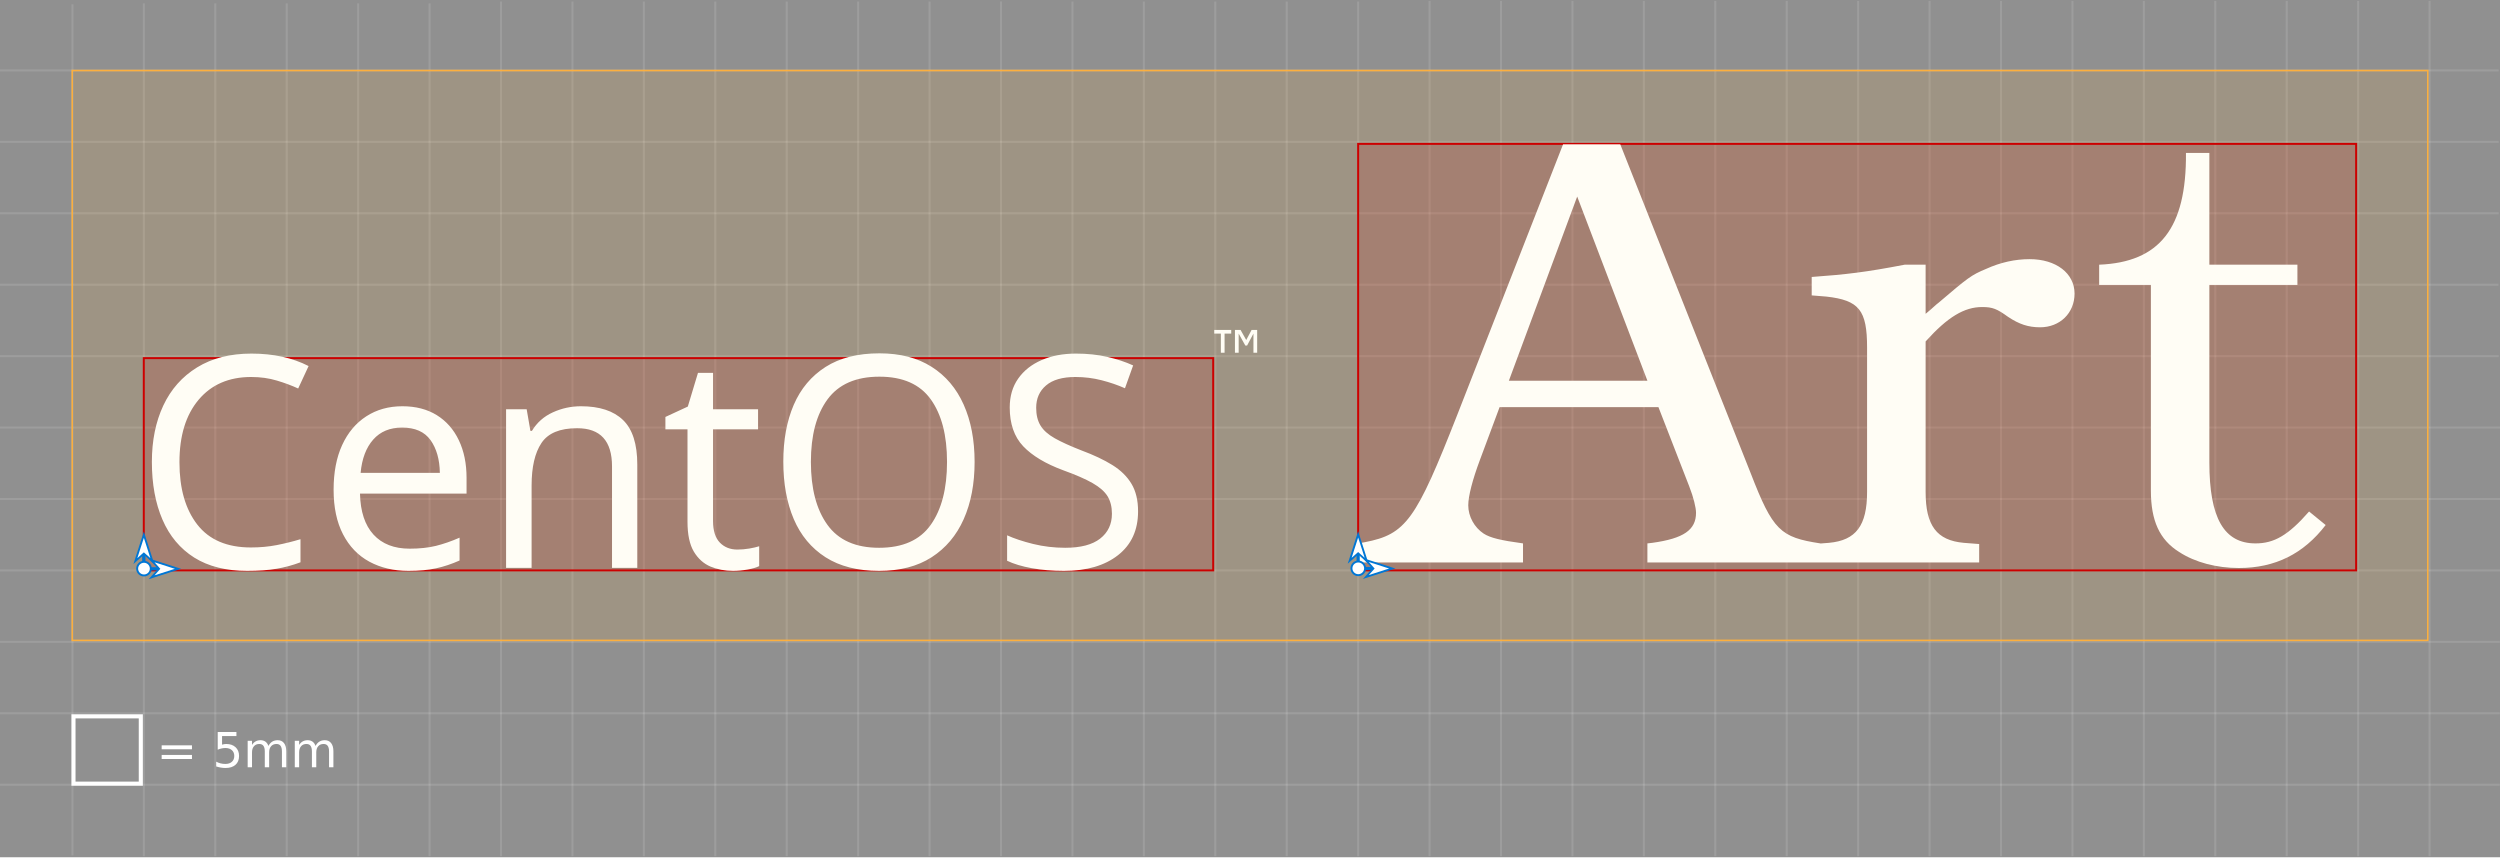
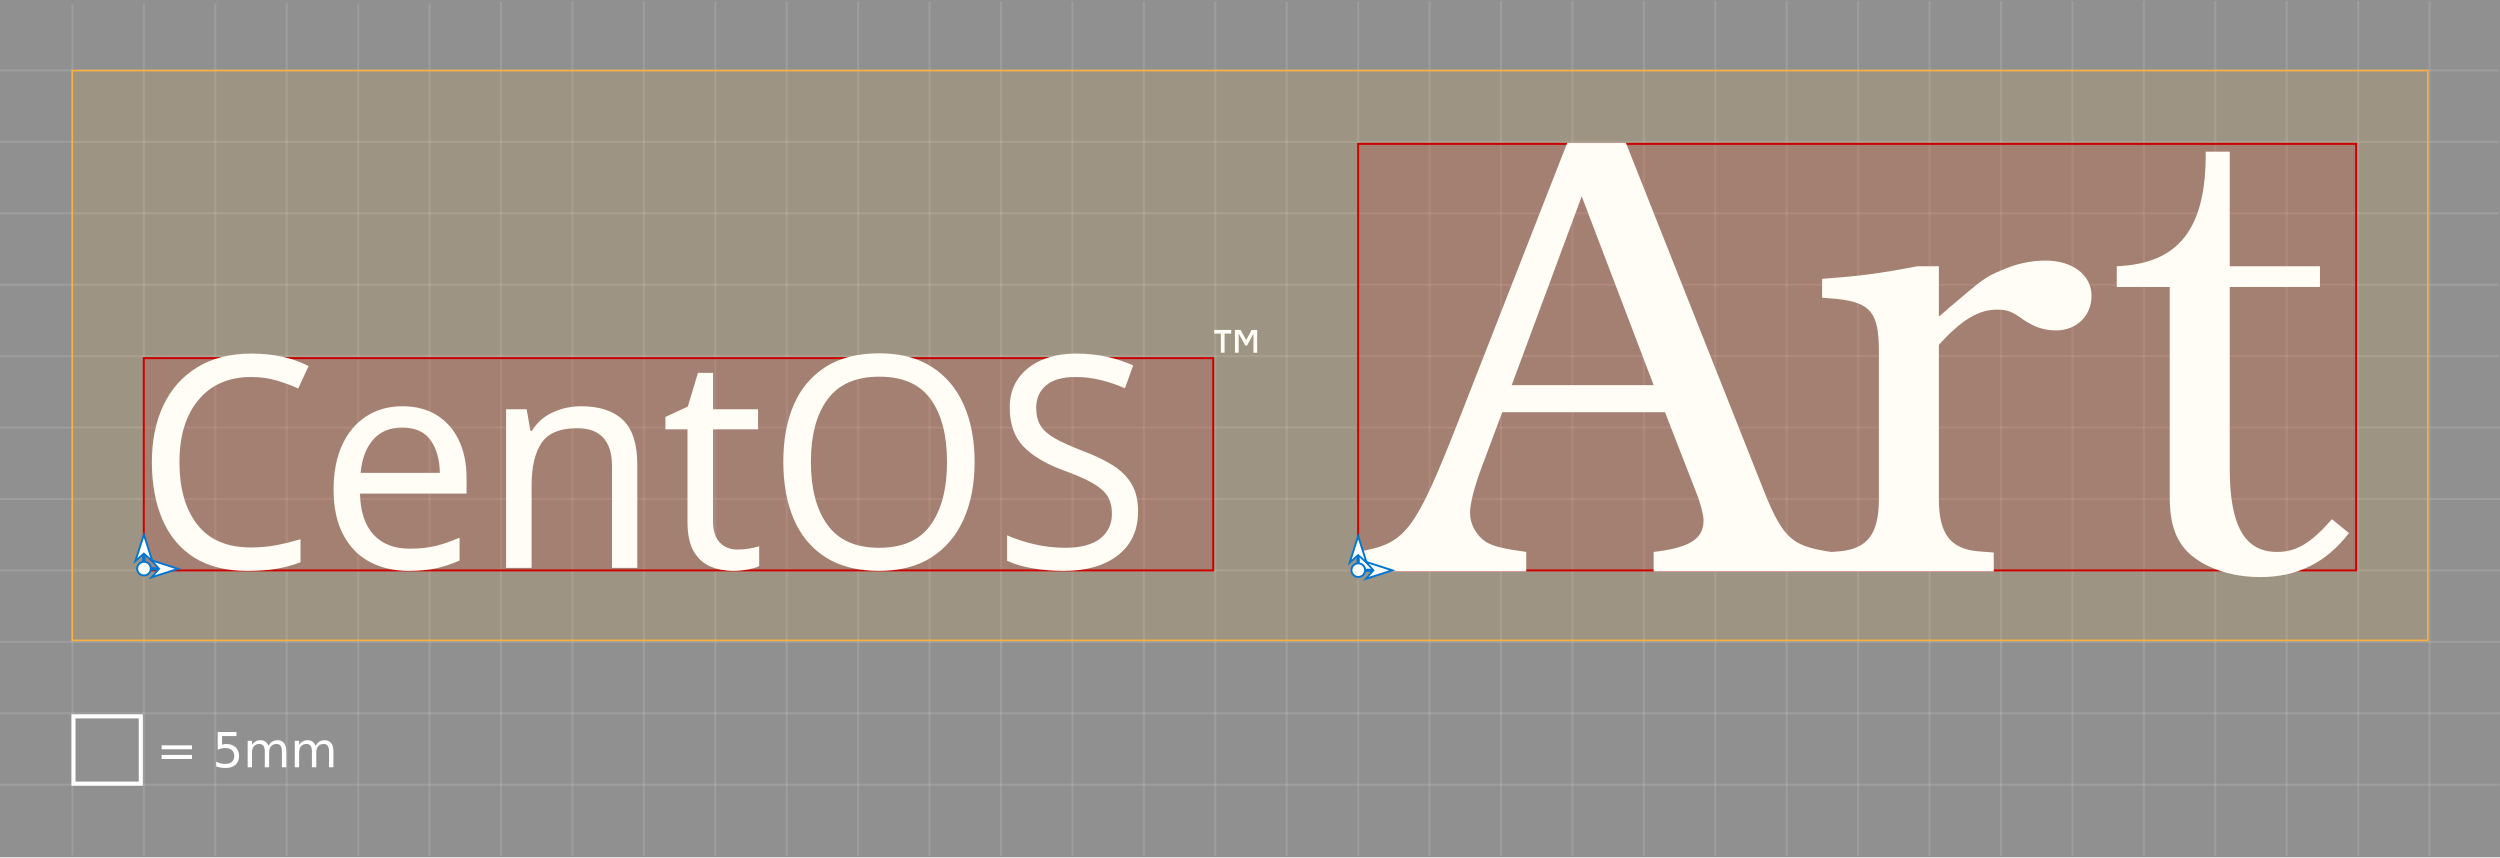
<svg xmlns="http://www.w3.org/2000/svg" width="620.079" height="212.598" id="svg3106" version="1.0">
  <defs id="defs3108" />
  <g id="layer1" transform="translate(-0.2825948,-875.1968)">
    <rect style="fill:#8c8c8c;fill-opacity:0.955;stroke:none;stroke-width:1;stroke-linecap:round;stroke-linejoin:miter;stroke-miterlimit:4;stroke-dasharray:none;stroke-dashoffset:0;stroke-opacity:0.089;display:inline" id="CENTOSARTWORK" width="620.079" height="212.598" x="0.283" y="875.197" clip-path="none" />
    <g id="g5132" style="stroke:#ffffff;stroke-width:0.5;stroke-miterlimit:4;stroke-dasharray:none;stroke-opacity:0.118">
      <path id="path3685" d="M 18.249,876.262 L 18.249,1087.356" style="fill:none;fill-rule:evenodd;stroke:#ffffff;stroke-width:0.5;stroke-linecap:butt;stroke-linejoin:miter;stroke-miterlimit:4;stroke-dasharray:none;stroke-opacity:0.118;display:inline" />
      <path style="fill:none;fill-rule:evenodd;stroke:#ffffff;stroke-width:0.5;stroke-linecap:butt;stroke-linejoin:miter;stroke-miterlimit:4;stroke-dasharray:none;stroke-opacity:0.118;display:inline" d="M 35.966,876.031 L 35.966,1087.571" id="path3687" />
      <path id="path3689" d="M 53.682,876.031 L 53.682,1087.571" style="fill:none;fill-rule:evenodd;stroke:#ffffff;stroke-width:0.5;stroke-linecap:butt;stroke-linejoin:miter;stroke-miterlimit:4;stroke-dasharray:none;stroke-opacity:0.118;display:inline" />
      <path style="fill:none;fill-rule:evenodd;stroke:#ffffff;stroke-width:0.5;stroke-linecap:butt;stroke-linejoin:miter;stroke-miterlimit:4;stroke-dasharray:none;stroke-opacity:0.118;display:inline" d="M 71.399,876.031 L 71.399,1087.571" id="path3691" />
      <path id="path3693" d="M 89.115,876.031 L 89.115,1087.571" style="fill:none;fill-rule:evenodd;stroke:#ffffff;stroke-width:0.5;stroke-linecap:butt;stroke-linejoin:miter;stroke-miterlimit:4;stroke-dasharray:none;stroke-opacity:0.118;display:inline" />
      <path style="fill:none;fill-rule:evenodd;stroke:#ffffff;stroke-width:0.5;stroke-linecap:butt;stroke-linejoin:miter;stroke-miterlimit:4;stroke-dasharray:none;stroke-opacity:0.118;display:inline" d="M 106.832,876.031 L 106.832,1087.571" id="path3695" />
      <path id="path3697" d="M 124.548,875.584 L 124.548,1087.571" style="fill:none;fill-rule:evenodd;stroke:#ffffff;stroke-width:0.5;stroke-linecap:butt;stroke-linejoin:miter;stroke-miterlimit:4;stroke-dasharray:none;stroke-opacity:0.118;display:inline" />
      <path style="fill:none;fill-rule:evenodd;stroke:#ffffff;stroke-width:0.5;stroke-linecap:butt;stroke-linejoin:miter;stroke-miterlimit:4;stroke-dasharray:none;stroke-opacity:0.118;display:inline" d="M 142.265,875.584 L 142.265,1087.571" id="path3699" />
      <path id="path3701" d="M 159.981,875.584 L 159.981,1087.571" style="fill:none;fill-rule:evenodd;stroke:#ffffff;stroke-width:0.5;stroke-linecap:butt;stroke-linejoin:miter;stroke-miterlimit:4;stroke-dasharray:none;stroke-opacity:0.118;display:inline" />
      <path style="fill:none;fill-rule:evenodd;stroke:#ffffff;stroke-width:0.5;stroke-linecap:butt;stroke-linejoin:miter;stroke-miterlimit:4;stroke-dasharray:none;stroke-opacity:0.118;display:inline" d="M 177.698,875.584 L 177.698,1087.571" id="path3703" />
      <path id="path3705" d="M 195.414,875.584 L 195.414,1087.571" style="fill:none;fill-rule:evenodd;stroke:#ffffff;stroke-width:0.5;stroke-linecap:butt;stroke-linejoin:miter;stroke-miterlimit:4;stroke-dasharray:none;stroke-opacity:0.118;display:inline" />
      <path style="fill:none;fill-rule:evenodd;stroke:#ffffff;stroke-width:0.5;stroke-linecap:butt;stroke-linejoin:miter;stroke-miterlimit:4;stroke-dasharray:none;stroke-opacity:0.118;display:inline" d="M 213.131,875.584 L 213.131,1087.571" id="path3707" />
      <path id="path3709" d="M 230.848,875.584 L 230.848,1087.571" style="fill:none;fill-rule:evenodd;stroke:#ffffff;stroke-width:0.5;stroke-linecap:butt;stroke-linejoin:miter;stroke-miterlimit:4;stroke-dasharray:none;stroke-opacity:0.118;display:inline" />
      <path style="fill:none;fill-rule:evenodd;stroke:#ffffff;stroke-width:0.5;stroke-linecap:butt;stroke-linejoin:miter;stroke-miterlimit:4;stroke-dasharray:none;stroke-opacity:0.118;display:inline" d="M 283.997,875.584 L 283.997,1087.571" id="path3711" />
      <path id="path3713" d="M 266.281,875.584 L 266.281,1087.571" style="fill:none;fill-rule:evenodd;stroke:#ffffff;stroke-width:0.5;stroke-linecap:butt;stroke-linejoin:miter;stroke-miterlimit:4;stroke-dasharray:none;stroke-opacity:0.118;display:inline" />
      <path id="path3717" d="M 0.504,1034.396 L 620.08,1034.396" style="fill:none;fill-rule:evenodd;stroke:#ffffff;stroke-width:0.5;stroke-linecap:square;stroke-linejoin:miter;stroke-miterlimit:4;stroke-dasharray:none;stroke-opacity:0.118;display:inline" />
      <path style="fill:none;fill-rule:evenodd;stroke:#ffffff;stroke-width:0.5;stroke-linecap:square;stroke-linejoin:miter;stroke-miterlimit:4;stroke-dasharray:none;stroke-opacity:0.118;display:inline" d="M 0.506,1016.679 L 620.138,1016.679" id="path3719" />
      <path id="path3721" d="M 0.506,998.962 L 620.138,998.962" style="fill:none;fill-rule:evenodd;stroke:#ffffff;stroke-width:0.5;stroke-linecap:square;stroke-linejoin:miter;stroke-miterlimit:4;stroke-dasharray:none;stroke-opacity:0.118;display:inline" />
      <path style="fill:none;fill-rule:evenodd;stroke:#ffffff;stroke-width:0.5;stroke-linecap:square;stroke-linejoin:miter;stroke-miterlimit:4;stroke-dasharray:none;stroke-opacity:0.118;display:inline" d="M 0.506,981.246 L 620.137,981.246" id="path3723" />
      <path id="path3725" d="M 0.506,963.529 L 619.785,963.529" style="fill:none;fill-rule:evenodd;stroke:#ffffff;stroke-width:0.5;stroke-linecap:square;stroke-linejoin:miter;stroke-miterlimit:4;stroke-dasharray:none;stroke-opacity:0.118;display:inline" />
      <path style="fill:none;fill-rule:evenodd;stroke:#ffffff;stroke-width:0.5;stroke-linecap:square;stroke-linejoin:miter;stroke-miterlimit:4;stroke-dasharray:none;stroke-opacity:0.118;display:inline" d="M 0.506,945.813 L 619.727,945.813" id="path3727" />
      <path id="path3729" d="M 0.506,928.096 L 619.785,928.096" style="fill:none;fill-rule:evenodd;stroke:#ffffff;stroke-width:0.5;stroke-linecap:square;stroke-linejoin:miter;stroke-miterlimit:4;stroke-dasharray:none;stroke-opacity:0.118;display:inline" />
      <path style="fill:none;fill-rule:evenodd;stroke:#ffffff;stroke-width:0.5;stroke-linecap:butt;stroke-linejoin:miter;stroke-miterlimit:4;stroke-dasharray:none;stroke-opacity:0.118;display:inline" d="M 248.564,875.558 L 248.564,1087.545" id="path3785" />
      <path id="path3787" d="M 301.714,875.584 L 301.714,1087.571" style="fill:none;fill-rule:evenodd;stroke:#ffffff;stroke-width:0.5;stroke-linecap:butt;stroke-linejoin:miter;stroke-miterlimit:4;stroke-dasharray:none;stroke-opacity:0.118;display:inline" />
      <path style="fill:none;fill-rule:evenodd;stroke:#ffffff;stroke-width:0.5;stroke-linecap:butt;stroke-linejoin:miter;stroke-miterlimit:4;stroke-dasharray:none;stroke-opacity:0.118;display:inline" d="M 319.43,875.584 L 319.43,1087.571" id="path3789" />
      <path id="path3791" d="M 337.147,875.584 L 337.147,1087.571" style="fill:none;fill-rule:evenodd;stroke:#ffffff;stroke-width:0.5;stroke-linecap:butt;stroke-linejoin:miter;stroke-miterlimit:4;stroke-dasharray:none;stroke-opacity:0.118;display:inline" />
      <path style="fill:none;fill-rule:evenodd;stroke:#ffffff;stroke-width:0.5;stroke-linecap:butt;stroke-linejoin:miter;stroke-miterlimit:4;stroke-dasharray:none;stroke-opacity:0.118;display:inline" d="M 354.863,875.421 L 354.863,1087.571" id="path3793" />
      <path style="fill:none;fill-rule:evenodd;stroke:#ffffff;stroke-width:0.5;stroke-linecap:square;stroke-linejoin:miter;stroke-miterlimit:4;stroke-dasharray:none;stroke-opacity:0.118;display:inline" d="M 0.506,910.38 L 619.784,910.38" id="path6619" />
      <path id="path6621" d="M 0.506,892.663 L 619.784,892.663" style="fill:none;fill-rule:evenodd;stroke:#ffffff;stroke-width:0.5;stroke-linecap:square;stroke-linejoin:miter;stroke-miterlimit:4;stroke-dasharray:none;stroke-opacity:0.118;display:inline" />
      <path id="path4235" d="M 372.58,875.421 L 372.58,1087.571" style="fill:none;fill-rule:evenodd;stroke:#ffffff;stroke-width:0.5;stroke-linecap:butt;stroke-linejoin:miter;stroke-miterlimit:4;stroke-dasharray:none;stroke-opacity:0.118;display:inline" />
      <path style="fill:none;fill-rule:evenodd;stroke:#ffffff;stroke-width:0.5;stroke-linecap:butt;stroke-linejoin:miter;stroke-miterlimit:4;stroke-dasharray:none;stroke-opacity:0.118;display:inline" d="M 390.296,875.421 L 390.296,1087.571" id="path4237" />
      <path id="path4239" d="M 408.013,875.421 L 408.013,1087.571" style="fill:none;fill-rule:evenodd;stroke:#ffffff;stroke-width:0.5;stroke-linecap:butt;stroke-linejoin:miter;stroke-miterlimit:4;stroke-dasharray:none;stroke-opacity:0.118;display:inline" />
      <path style="fill:none;fill-rule:evenodd;stroke:#ffffff;stroke-width:0.5;stroke-linecap:butt;stroke-linejoin:miter;stroke-miterlimit:4;stroke-dasharray:none;stroke-opacity:0.118;display:inline" d="M 425.729,875.421 L 425.729,1087.571" id="path5011" />
      <path id="path2647" d="M 443.446,875.421 L 443.446,1087.571" style="fill:none;fill-rule:evenodd;stroke:#ffffff;stroke-width:0.5;stroke-linecap:butt;stroke-linejoin:miter;stroke-miterlimit:4;stroke-dasharray:none;stroke-opacity:0.118;display:inline" />
      <path style="fill:none;fill-rule:evenodd;stroke:#ffffff;stroke-width:0.5;stroke-linecap:square;stroke-linejoin:miter;stroke-miterlimit:4;stroke-dasharray:none;stroke-opacity:0.118;display:inline" d="M 0.506,1052.112 L 620.081,1052.112" id="path2479" />
      <path id="path2481" d="M 0.506,1069.829 L 620.081,1069.829" style="fill:none;fill-rule:evenodd;stroke:#ffffff;stroke-width:0.5;stroke-linecap:square;stroke-linejoin:miter;stroke-miterlimit:4;stroke-dasharray:none;stroke-opacity:0.118;display:inline" />
      <path style="fill:none;fill-rule:evenodd;stroke:#ffffff;stroke-width:0.5;stroke-linecap:butt;stroke-linejoin:miter;stroke-miterlimit:4;stroke-dasharray:none;stroke-opacity:0.118;display:inline" d="M 461.163,875.421 L 461.163,1087.571" id="path2485" />
      <path id="path2487" d="M 478.879,875.421 L 478.879,1087.571" style="fill:none;fill-rule:evenodd;stroke:#ffffff;stroke-width:0.5;stroke-linecap:butt;stroke-linejoin:miter;stroke-miterlimit:4;stroke-dasharray:none;stroke-opacity:0.118;display:inline" />
      <path style="fill:none;fill-rule:evenodd;stroke:#ffffff;stroke-width:0.5;stroke-linecap:butt;stroke-linejoin:miter;stroke-miterlimit:4;stroke-dasharray:none;stroke-opacity:0.118;display:inline" d="M 496.596,875.421 L 496.596,1087.571" id="path2489" />
      <path id="path2491" d="M 514.312,875.421 L 514.312,1087.571" style="fill:none;fill-rule:evenodd;stroke:#ffffff;stroke-width:0.5;stroke-linecap:butt;stroke-linejoin:miter;stroke-miterlimit:4;stroke-dasharray:none;stroke-opacity:0.118;display:inline" />
      <path style="fill:none;fill-rule:evenodd;stroke:#ffffff;stroke-width:0.5;stroke-linecap:butt;stroke-linejoin:miter;stroke-miterlimit:4;stroke-dasharray:none;stroke-opacity:0.118;display:inline" d="M 532.029,875.421 L 532.029,1087.571" id="path2493" />
      <path id="path2495" d="M 549.745,875.421 L 549.745,1087.571" style="fill:none;fill-rule:evenodd;stroke:#ffffff;stroke-width:0.5;stroke-linecap:butt;stroke-linejoin:miter;stroke-miterlimit:4;stroke-dasharray:none;stroke-opacity:0.118;display:inline" />
      <path style="fill:none;fill-rule:evenodd;stroke:#ffffff;stroke-width:0.5;stroke-linecap:butt;stroke-linejoin:miter;stroke-miterlimit:4;stroke-dasharray:none;stroke-opacity:0.118;display:inline" d="M 567.462,875.421 L 567.462,1087.571" id="path2497" />
      <path id="path2499" d="M 585.178,875.421 L 585.178,1087.571" style="fill:none;fill-rule:evenodd;stroke:#ffffff;stroke-width:0.5;stroke-linecap:butt;stroke-linejoin:miter;stroke-miterlimit:4;stroke-dasharray:none;stroke-opacity:0.118;display:inline" />
      <path style="fill:none;fill-rule:evenodd;stroke:#ffffff;stroke-width:0.5;stroke-linecap:butt;stroke-linejoin:miter;stroke-miterlimit:4;stroke-dasharray:none;stroke-opacity:0.118;display:inline" d="M 602.895,875.421 L 602.895,1087.571" id="path2501" />
    </g>
    <rect y="892.693" x="18.193" height="141.345" width="584.258" id="rect5058" style="opacity:1;fill:#fcaf3e;fill-opacity:0.137;stroke:#fcaf3e;stroke-width:0.388;stroke-linecap:round;stroke-linejoin:miter;stroke-miterlimit:4;stroke-dasharray:none;stroke-opacity:1" />
    <rect style="opacity:1;fill:none;fill-opacity:1;stroke:#ffffff;stroke-width:1.018;stroke-linecap:round;stroke-linejoin:miter;stroke-miterlimit:4;stroke-dasharray:none;stroke-opacity:1" id="rect5066" width="16.699" height="16.699" x="18.508" y="1052.871" />
    <text xml:space="preserve" style="font-size:18.264px;font-style:normal;font-weight:normal;fill:#fffdf5;fill-opacity:1;stroke:none;stroke-width:1;stroke-linecap:butt;stroke-linejoin:miter;stroke-miterlimit:4;stroke-dasharray:none;stroke-opacity:1;font-family:Bitstream Vera Sans" x="328.937" y="883.445" id="text5087" transform="scale(0.9092079,1.099858)">
      <tspan id="tspan5089" x="328.937" y="883.445">™</tspan>
    </text>
    <rect y="910.878" x="337.146" height="105.801" width="247.534" id="rect9587" style="opacity:1;fill:#cc0000;fill-opacity:0.137;stroke:#cc0000;stroke-width:0.5;stroke-linecap:round;stroke-linejoin:miter;stroke-miterlimit:4;stroke-dasharray:none;stroke-opacity:1" />
-     <text xml:space="preserve" style="font-size:152.478px;font-style:normal;font-variant:normal;font-weight:normal;font-stretch:normal;text-align:start;line-height:0%;writing-mode:lr-tb;text-anchor:start;fill:#fffdf5;fill-opacity:1;stroke:none;stroke-width:1px;stroke-linecap:butt;stroke-linejoin:miter;stroke-opacity:1;font-family:URW Bookman L;-inkscape-font-specification:URW Bookman L" x="342.328" y="1016.025" id="text9583" transform="scale(1.001298,0.9987035)">
-       <tspan id="tspan9585" x="342.328" y="1016.025" style="font-size:152.478px;font-style:normal;font-variant:normal;font-weight:normal;font-stretch:normal;text-align:start;line-height:0%;writing-mode:lr-tb;text-anchor:start;fill:#fffdf5;font-family:URW Bookman L;-inkscape-font-specification:URW Bookman L">Art</tspan>
+     <text xml:space="preserve" style="font-size:156.295px;font-style:normal;font-variant:normal;font-weight:normal;font-stretch:normal;text-align:start;line-height:0%;writing-mode:lr-tb;text-anchor:start;fill:#fffdf5;fill-opacity:1;stroke:none;stroke-width:1px;stroke-linecap:butt;stroke-linejoin:miter;stroke-opacity:1;font-family:URW Bookman L;-inkscape-font-specification:URW Bookman L" x="342.233" y="1018.249" id="text9583" transform="scale(1.001298,0.9987035)">
+       <tspan id="tspan9585" x="342.233" y="1018.249" style="font-size:156.295px;font-style:normal;font-variant:normal;font-weight:normal;font-stretch:normal;text-align:start;line-height:0%;writing-mode:lr-tb;text-anchor:start;fill:#fffdf5;font-family:URW Bookman L;-inkscape-font-specification:URW Bookman L">Art</tspan>
    </text>
    <rect style="opacity:1;fill:#cc0000;fill-opacity:0.137;stroke:#cc0000;stroke-width:0.5;stroke-linecap:round;stroke-linejoin:miter;stroke-miterlimit:4;stroke-dasharray:none;stroke-opacity:1" id="rect14283" width="265.248" height="52.65" x="35.946" y="964.029" />
    <text transform="scale(0.9903898,1.009703)" xml:space="preserve" style="font-size:72.706px;font-style:normal;font-variant:normal;font-weight:200;font-stretch:normal;text-align:start;line-height:125%;writing-mode:lr-tb;text-anchor:start;fill:#fffdf5;fill-opacity:1;stroke:none;stroke-width:1;stroke-linecap:butt;stroke-linejoin:miter;stroke-miterlimit:4;stroke-dasharray:none;stroke-opacity:1;display:inline;font-family:Denmark;-inkscape-font-specification:Denmark Ultra-Light" x="33.881" y="1006.284" id="text5083" clip-path="none">
      <tspan id="tspan5085" x="33.881" y="1006.284" style="font-size:72.706px;font-style:normal;font-variant:normal;font-weight:200;font-stretch:normal;text-align:start;line-height:125%;writing-mode:lr-tb;text-anchor:start;fill:#fffdf5;fill-opacity:1;stroke-width:1;stroke-miterlimit:4;stroke-dasharray:none;font-family:Denmark;-inkscape-font-specification:Denmark Ultra-Light">CentOS</tspan>
    </text>
    <g transform="matrix(0.3644111,0,0,0.3644111,-80.50376,665.158)" id="use5738">
      <g style="stroke-width:1.004;stroke-miterlimit:4;stroke-dasharray:none;display:inline" id="g16748" transform="matrix(0,1.31188,1.167689,0,-14.97822,-16.15833)">
        <path id="path16750" d="M 745.953,286.718 L 745.953,298.029 L 747.62,298.029 L 747.62,286.718 L 745.953,286.718 z" style="fill:#0076d4;fill-opacity:1;fill-rule:evenodd;stroke:none;stroke-width:1.004;stroke-linecap:butt;stroke-linejoin:miter;stroke-miterlimit:4;stroke-dasharray:none;stroke-opacity:1" />
        <path id="path16752" d="M 746.787,295.429 L 742.387,291.029 L 746.787,306.429 L 751.187,291.029 L 746.787,295.429 z" style="fill:#ffffff;fill-opacity:1;fill-rule:evenodd;stroke:#0076d4;stroke-width:1.003;marker-start:none;stroke-miterlimit:4;stroke-dasharray:none;stroke-opacity:1" />
      </g>
      <g transform="matrix(1.31188,0,0,-1.167689,-660.0947,1298.114)" id="g16754" style="stroke-width:1.004;stroke-miterlimit:4;stroke-dasharray:none;display:inline">
        <path style="fill:#0076d4;fill-opacity:1;fill-rule:evenodd;stroke:none;stroke-width:1.004;stroke-linecap:butt;stroke-linejoin:miter;stroke-miterlimit:4;stroke-dasharray:none;stroke-opacity:1" d="M 745.953,286.718 L 745.953,298.029 L 747.62,298.029 L 747.62,286.718 L 745.953,286.718 z" id="path16756" />
        <path style="fill:#ffffff;fill-opacity:1;fill-rule:evenodd;stroke:#0076d4;stroke-width:1.003;marker-start:none;stroke-miterlimit:4;stroke-dasharray:none;stroke-opacity:1" d="M 746.787,295.429 L 742.387,291.029 L 746.787,306.429 L 751.187,291.029 L 746.787,295.429 z" id="path16758" />
      </g>
      <path style="fill:#ffffff;fill-opacity:1;stroke:#0076d4;stroke-width:0.5;stroke-linecap:square;stroke-miterlimit:4;stroke-dasharray:none;stroke-dashoffset:0;stroke-opacity:1;display:inline" id="path16760" d="M 166,65.753 A 1.75,1.75 0 1 1 162.5,65.753 A 1.75,1.75 0 1 1 166,65.753 z" transform="matrix(2.65748,0,0,2.65748,-116.8062,788.671)" />
    </g>
-     <g transform="matrix(0.3644111,0,0,0.3644111,220.6805,665.0854)" id="use5740">
+     <g transform="matrix(0.3644111,0,0,0.3644111,220.6805,665.5354)" id="use5740">
      <g style="stroke-width:1.004;stroke-miterlimit:4;stroke-dasharray:none;display:inline" id="g16764" transform="matrix(0,1.31188,1.167689,0,-14.97822,-16.15833)">
        <path id="path16766" d="M 745.953,286.718 L 745.953,298.029 L 747.62,298.029 L 747.62,286.718 L 745.953,286.718 z" style="fill:#0076d4;fill-opacity:1;fill-rule:evenodd;stroke:none;stroke-width:1.004;stroke-linecap:butt;stroke-linejoin:miter;stroke-miterlimit:4;stroke-dasharray:none;stroke-opacity:1" />
        <path id="path16768" d="M 746.787,295.429 L 742.387,291.029 L 746.787,306.429 L 751.187,291.029 L 746.787,295.429 z" style="fill:#ffffff;fill-opacity:1;fill-rule:evenodd;stroke:#0076d4;stroke-width:1.003;marker-start:none;stroke-miterlimit:4;stroke-dasharray:none;stroke-opacity:1" />
      </g>
      <g transform="matrix(1.31188,0,0,-1.167689,-660.0947,1298.114)" id="g16770" style="stroke-width:1.004;stroke-miterlimit:4;stroke-dasharray:none;display:inline">
        <path style="fill:#0076d4;fill-opacity:1;fill-rule:evenodd;stroke:none;stroke-width:1.004;stroke-linecap:butt;stroke-linejoin:miter;stroke-miterlimit:4;stroke-dasharray:none;stroke-opacity:1" d="M 745.953,286.718 L 745.953,298.029 L 747.62,298.029 L 747.62,286.718 L 745.953,286.718 z" id="path16772" />
        <path style="fill:#ffffff;fill-opacity:1;fill-rule:evenodd;stroke:#0076d4;stroke-width:1.003;marker-start:none;stroke-miterlimit:4;stroke-dasharray:none;stroke-opacity:1" d="M 746.787,295.429 L 742.387,291.029 L 746.787,306.429 L 751.187,291.029 L 746.787,295.429 z" id="path16774" />
      </g>
      <path style="fill:#ffffff;fill-opacity:1;stroke:#0076d4;stroke-width:0.5;stroke-linecap:square;stroke-miterlimit:4;stroke-dasharray:none;stroke-dashoffset:0;stroke-opacity:1;display:inline" id="path16776" d="M 166,65.753 A 1.75,1.75 0 1 1 162.5,65.753 A 1.75,1.75 0 1 1 166,65.753 z" transform="matrix(2.65748,0,0,2.65748,-116.8062,788.671)" />
    </g>
    <text xml:space="preserve" style="font-size:12px;font-style:normal;font-weight:normal;fill:#ffffff;fill-opacity:1;stroke:none;stroke-width:1px;stroke-linecap:butt;stroke-linejoin:miter;stroke-opacity:1;font-family:Bitstream Vera Sans" x="39.113" y="1065.509" id="text17287">
      <tspan id="tspan17289" x="39.113" y="1065.509">= 5mm</tspan>
    </text>
  </g>
</svg>
